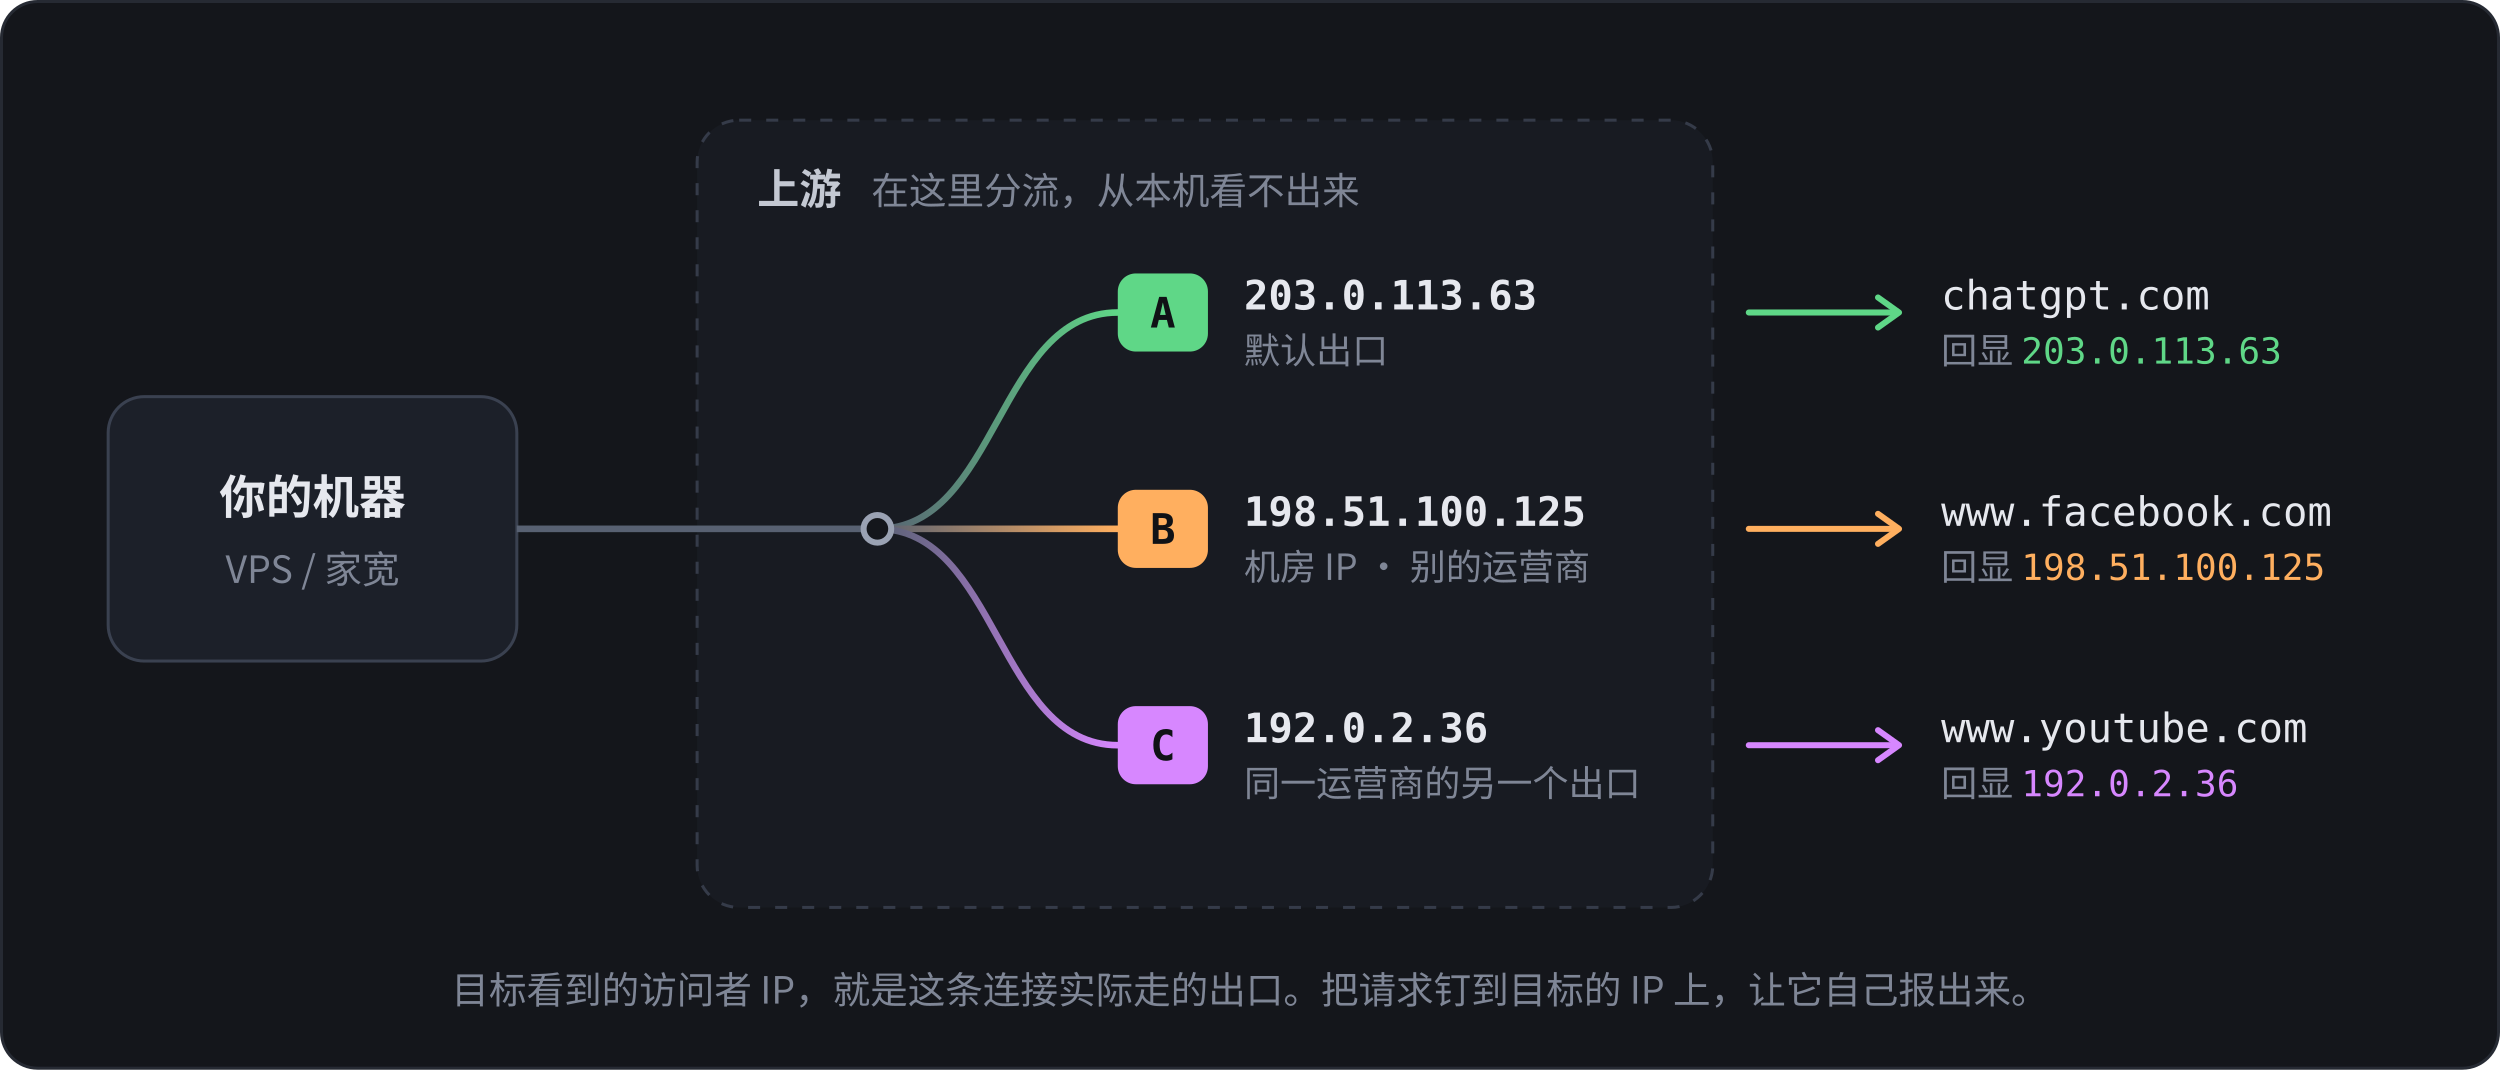
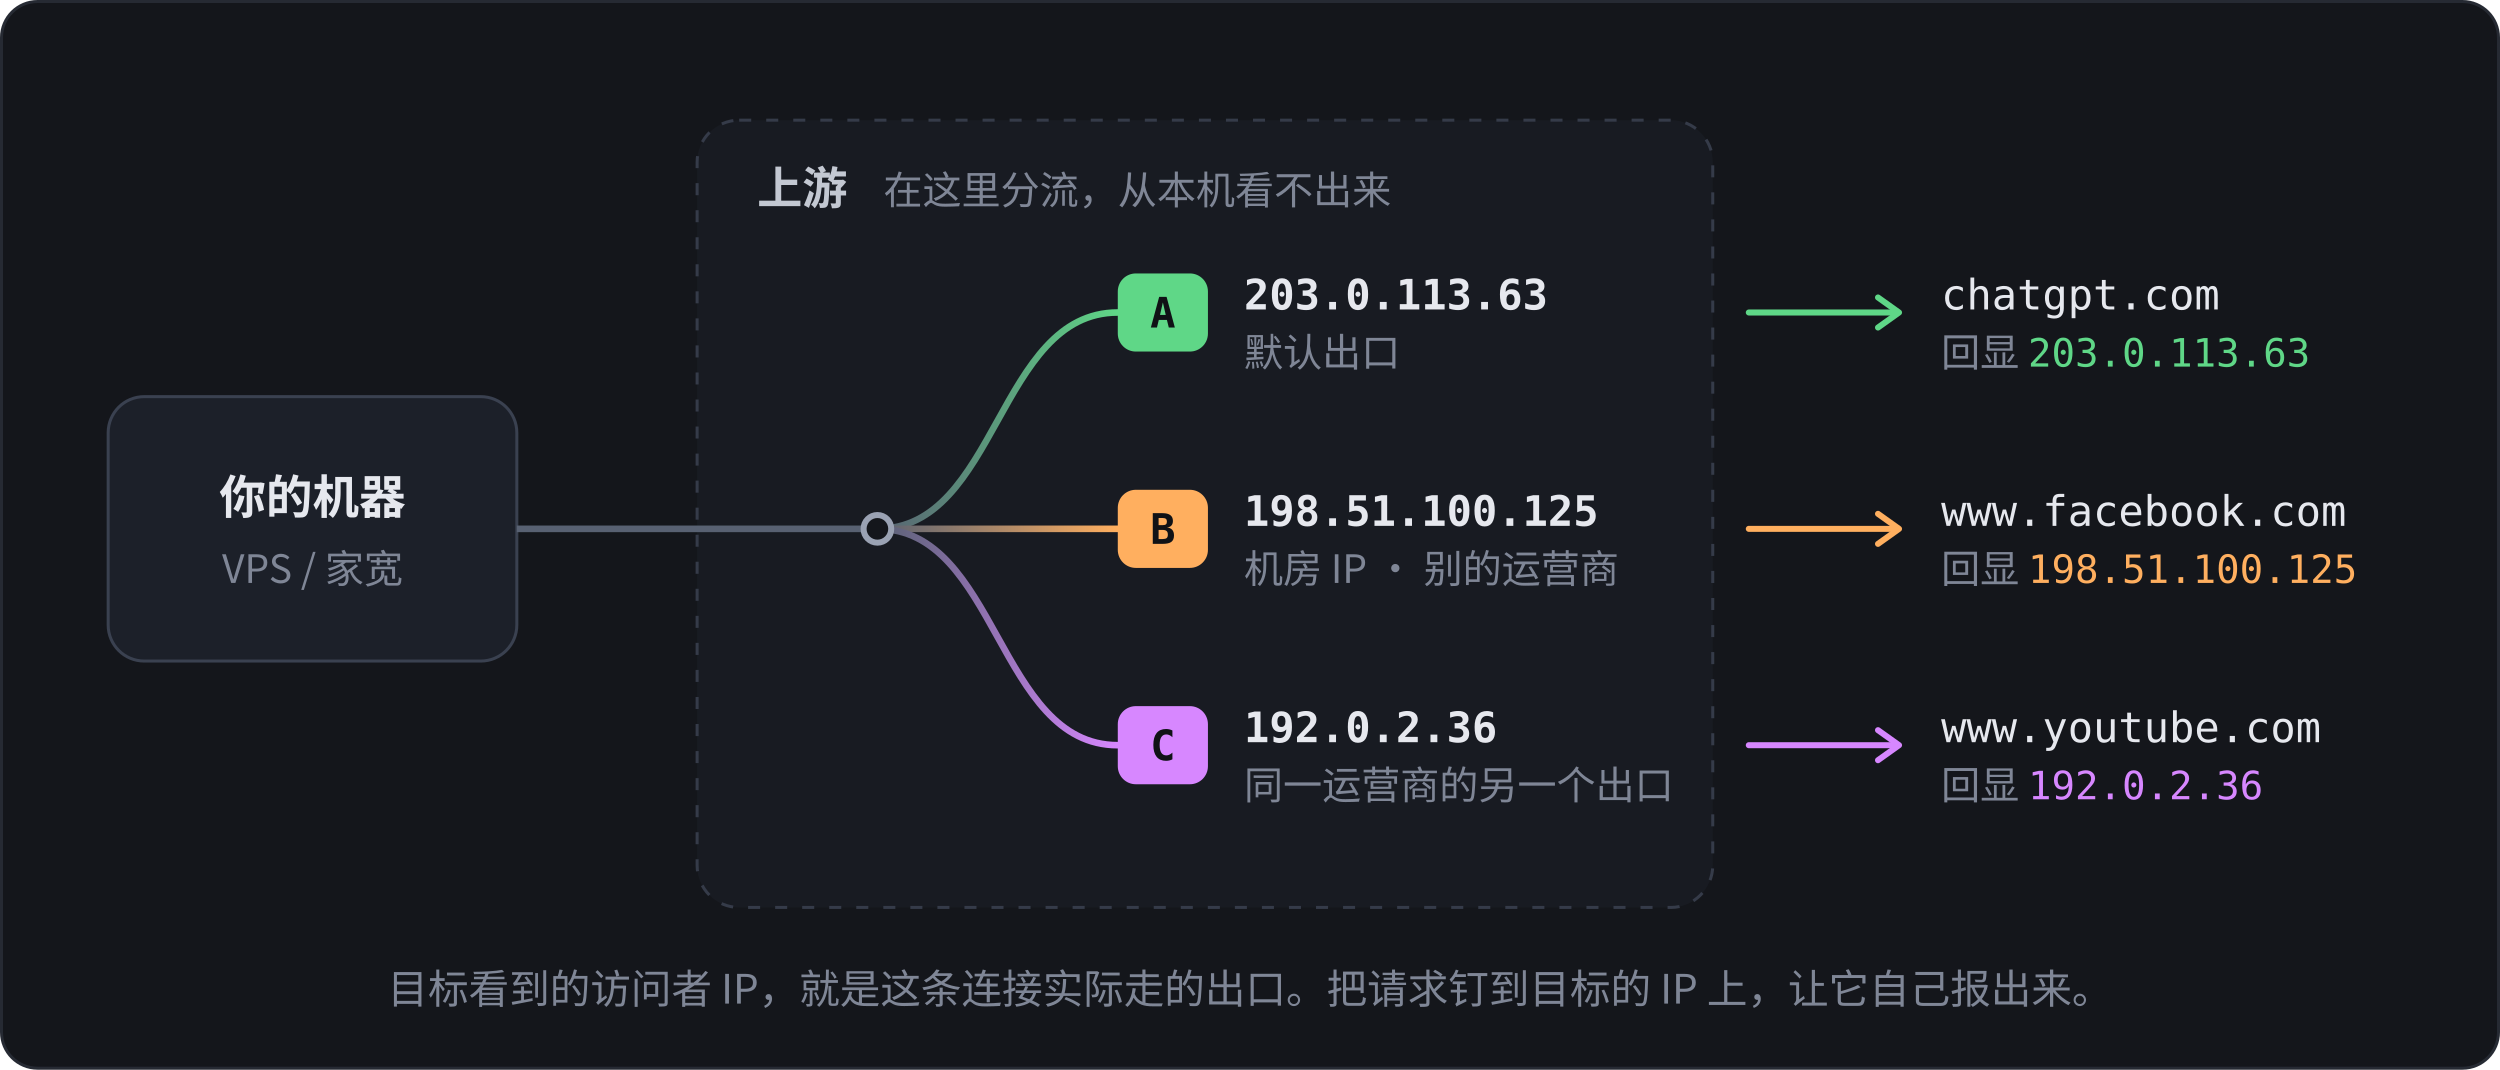
<svg xmlns="http://www.w3.org/2000/svg" width="832" height="356" viewBox="0 0 832 356" role="img" aria-label="原理：上游把请求分到不同出口，目标回显它看到的访问者 IP" font-family="-apple-system,BlinkMacSystemFont,'Segoe UI','PingFang SC','Hiragino Sans GB','Microsoft YaHei','Noto Sans CJK SC',sans-serif">
  <defs>
    <linearGradient id="gA" gradientUnits="userSpaceOnUse" x1="292" y1="0" x2="372" y2="0">
      <stop offset="0" stop-color="#586172" />
      <stop offset="1" stop-color="#5fd787" />
    </linearGradient>
    <linearGradient id="gB" gradientUnits="userSpaceOnUse" x1="292" y1="0" x2="372" y2="0">
      <stop offset="0" stop-color="#586172" />
      <stop offset="1" stop-color="#ffaf5f" />
    </linearGradient>
    <linearGradient id="gC" gradientUnits="userSpaceOnUse" x1="292" y1="0" x2="372" y2="0">
      <stop offset="0" stop-color="#586172" />
      <stop offset="1" stop-color="#d787ff" />
    </linearGradient>
  </defs>
  <rect x="0.5" y="0.5" width="831" height="355" rx="12" fill="#14161b" stroke="#262a33" />
  <rect x="232" y="40" width="338" height="262" rx="14" fill="#181b22" stroke="#353b49" stroke-dasharray="4 5" />
-   <text x="252" y="68" font-size="14" font-weight="700" fill="#c3c8d2">上游</text>
-   <text x="290" y="68" font-size="12.5" fill="#7f8696">在这里分流，从本机看不出来</text>
+   <text x="252" y="68" font-size="15" font-weight="700" fill="#c3c8d2">上游</text>
+   <text x="294" y="68" font-size="13" fill="#7f8696">在这里分流，从本机看不出来</text>
  <rect x="36" y="132" width="136" height="88" rx="12" fill="#1c2029" stroke="#3a4150" />
  <text x="104" y="171" text-anchor="middle" font-size="15.5" font-weight="700" fill="#e6e8ee">你的机器</text>
-   <text x="104" y="194" text-anchor="middle" font-size="12.5" fill="#7f8696">VPS / 家宽</text>
+   <text x="104" y="194" text-anchor="middle" font-size="13" fill="#7f8696">VPS / 家宽</text>
  <path d="M172,176H292" stroke="#586172" stroke-width="2.2" fill="none" />
  <path d="M292,176C332,176 332,104 372,104" stroke="url(#gA)" stroke-width="2.2" fill="none" stroke-linecap="round" />
  <rect x="372" y="91" width="30" height="26" rx="6" fill="#5fd787" />
  <text x="387" y="109" text-anchor="middle" font-family="ui-monospace,'Cascadia Mono','SF Mono',Menlo,Consolas,'DejaVu Sans Mono','Liberation Mono',monospace" font-size="14" font-weight="700" fill="#101216">A</text>
-   <text x="414" y="103" font-family="ui-monospace,'Cascadia Mono','SF Mono',Menlo,Consolas,'DejaVu Sans Mono','Liberation Mono',monospace" font-size="13.5" font-weight="700" fill="#e6e8ee">203.0.113.63</text>
-   <text x="414" y="121" font-size="12" fill="#7f8696">默认出口</text>
+   <text x="414" y="103" font-family="ui-monospace,'Cascadia Mono','SF Mono',Menlo,Consolas,'DejaVu Sans Mono','Liberation Mono',monospace" font-size="14" font-weight="700" fill="#e6e8ee">203.0.113.63</text>
+   <text x="414" y="122" font-size="13" fill="#7f8696">默认出口</text>
  <path d="M582,104H630" stroke="#5fd787" stroke-width="2" fill="none" stroke-linecap="round" />
  <path d="M625,99L632,104L625,109" stroke="#5fd787" stroke-width="2" fill="none" stroke-linecap="round" stroke-linejoin="round" />
-   <text x="646" y="103" font-family="ui-monospace,'Cascadia Mono','SF Mono',Menlo,Consolas,'DejaVu Sans Mono','Liberation Mono',monospace" font-size="13.5" fill="#e6e8ee">chatgpt.com</text>
-   <text x="646" y="121" font-size="12" fill="#7f8696">回显 <tspan font-family="ui-monospace,'Cascadia Mono','SF Mono',Menlo,Consolas,'DejaVu Sans Mono','Liberation Mono',monospace" fill="#5fd787">203.0.113.63</tspan>
+   <text x="646" y="103" font-family="ui-monospace,'Cascadia Mono','SF Mono',Menlo,Consolas,'DejaVu Sans Mono','Liberation Mono',monospace" font-size="14" fill="#e6e8ee">chatgpt.com</text>
+   <text x="646" y="122" font-size="13" fill="#7f8696">回显 <tspan font-family="ui-monospace,'Cascadia Mono','SF Mono',Menlo,Consolas,'DejaVu Sans Mono','Liberation Mono',monospace" fill="#5fd787">203.0.113.63</tspan>
  </text>
  <path d="M292,176C332,176 332,176 372,176" stroke="url(#gB)" stroke-width="2.2" fill="none" stroke-linecap="round" />
  <rect x="372" y="163" width="30" height="26" rx="6" fill="#ffaf5f" />
  <text x="387" y="181" text-anchor="middle" font-family="ui-monospace,'Cascadia Mono','SF Mono',Menlo,Consolas,'DejaVu Sans Mono','Liberation Mono',monospace" font-size="14" font-weight="700" fill="#101216">B</text>
-   <text x="414" y="175" font-family="ui-monospace,'Cascadia Mono','SF Mono',Menlo,Consolas,'DejaVu Sans Mono','Liberation Mono',monospace" font-size="13.5" font-weight="700" fill="#e6e8ee">198.51.100.125</text>
-   <text x="414" y="193" font-size="12" fill="#7f8696">机房 IP · 别的运营商</text>
+   <text x="414" y="175" font-family="ui-monospace,'Cascadia Mono','SF Mono',Menlo,Consolas,'DejaVu Sans Mono','Liberation Mono',monospace" font-size="14" font-weight="700" fill="#e6e8ee">198.51.100.125</text>
+   <text x="414" y="194" font-size="13" fill="#7f8696">机房 IP · 别的运营商</text>
  <path d="M582,176H630" stroke="#ffaf5f" stroke-width="2" fill="none" stroke-linecap="round" />
  <path d="M625,171L632,176L625,181" stroke="#ffaf5f" stroke-width="2" fill="none" stroke-linecap="round" stroke-linejoin="round" />
-   <text x="646" y="175" font-family="ui-monospace,'Cascadia Mono','SF Mono',Menlo,Consolas,'DejaVu Sans Mono','Liberation Mono',monospace" font-size="13.5" fill="#e6e8ee">www.facebook.com</text>
-   <text x="646" y="193" font-size="12" fill="#7f8696">回显 <tspan font-family="ui-monospace,'Cascadia Mono','SF Mono',Menlo,Consolas,'DejaVu Sans Mono','Liberation Mono',monospace" fill="#ffaf5f">198.51.100.125</tspan>
+   <text x="646" y="175" font-family="ui-monospace,'Cascadia Mono','SF Mono',Menlo,Consolas,'DejaVu Sans Mono','Liberation Mono',monospace" font-size="14" fill="#e6e8ee">www.facebook.com</text>
+   <text x="646" y="194" font-size="13" fill="#7f8696">回显 <tspan font-family="ui-monospace,'Cascadia Mono','SF Mono',Menlo,Consolas,'DejaVu Sans Mono','Liberation Mono',monospace" fill="#ffaf5f">198.51.100.125</tspan>
  </text>
  <path d="M292,176C332,176 332,248 372,248" stroke="url(#gC)" stroke-width="2.2" fill="none" stroke-linecap="round" />
  <rect x="372" y="235" width="30" height="26" rx="6" fill="#d787ff" />
  <text x="387" y="253" text-anchor="middle" font-family="ui-monospace,'Cascadia Mono','SF Mono',Menlo,Consolas,'DejaVu Sans Mono','Liberation Mono',monospace" font-size="14" font-weight="700" fill="#101216">C</text>
-   <text x="414" y="247" font-family="ui-monospace,'Cascadia Mono','SF Mono',Menlo,Consolas,'DejaVu Sans Mono','Liberation Mono',monospace" font-size="13.5" font-weight="700" fill="#e6e8ee">192.0.2.36</text>
-   <text x="414" y="265" font-size="12" fill="#7f8696">同一运营商的另一个出口</text>
+   <text x="414" y="247" font-family="ui-monospace,'Cascadia Mono','SF Mono',Menlo,Consolas,'DejaVu Sans Mono','Liberation Mono',monospace" font-size="14" font-weight="700" fill="#e6e8ee">192.0.2.36</text>
+   <text x="414" y="266" font-size="13" fill="#7f8696">同一运营商的另一个出口</text>
  <path d="M582,248H630" stroke="#d787ff" stroke-width="2" fill="none" stroke-linecap="round" />
  <path d="M625,243L632,248L625,253" stroke="#d787ff" stroke-width="2" fill="none" stroke-linecap="round" stroke-linejoin="round" />
-   <text x="646" y="247" font-family="ui-monospace,'Cascadia Mono','SF Mono',Menlo,Consolas,'DejaVu Sans Mono','Liberation Mono',monospace" font-size="13.5" fill="#e6e8ee">www.youtube.com</text>
-   <text x="646" y="265" font-size="12" fill="#7f8696">回显 <tspan font-family="ui-monospace,'Cascadia Mono','SF Mono',Menlo,Consolas,'DejaVu Sans Mono','Liberation Mono',monospace" fill="#d787ff">192.0.2.36</tspan>
+   <text x="646" y="247" font-family="ui-monospace,'Cascadia Mono','SF Mono',Menlo,Consolas,'DejaVu Sans Mono','Liberation Mono',monospace" font-size="14" fill="#e6e8ee">www.youtube.com</text>
+   <text x="646" y="266" font-size="13" fill="#7f8696">回显 <tspan font-family="ui-monospace,'Cascadia Mono','SF Mono',Menlo,Consolas,'DejaVu Sans Mono','Liberation Mono',monospace" fill="#d787ff">192.0.2.36</tspan>
  </text>
  <circle cx="292" cy="176" r="4.6" fill="#14161b" stroke="#9aa2b3" stroke-width="2" />
-   <text x="416.0" y="334" text-anchor="middle" font-size="12.5" fill="#7f8696">目标看到的访问者 IP，就是这条连接实际走的出口。把请求钉到目标的 IP 上，让它自己报出来。</text>
+   <text x="416.0" y="334" text-anchor="middle" font-size="13.5" fill="#7f8696">目标看到的访问者 IP，就是这条连接实际走的出口。把请求钉到目标的 IP 上，让它自己报出来。</text>
</svg>
